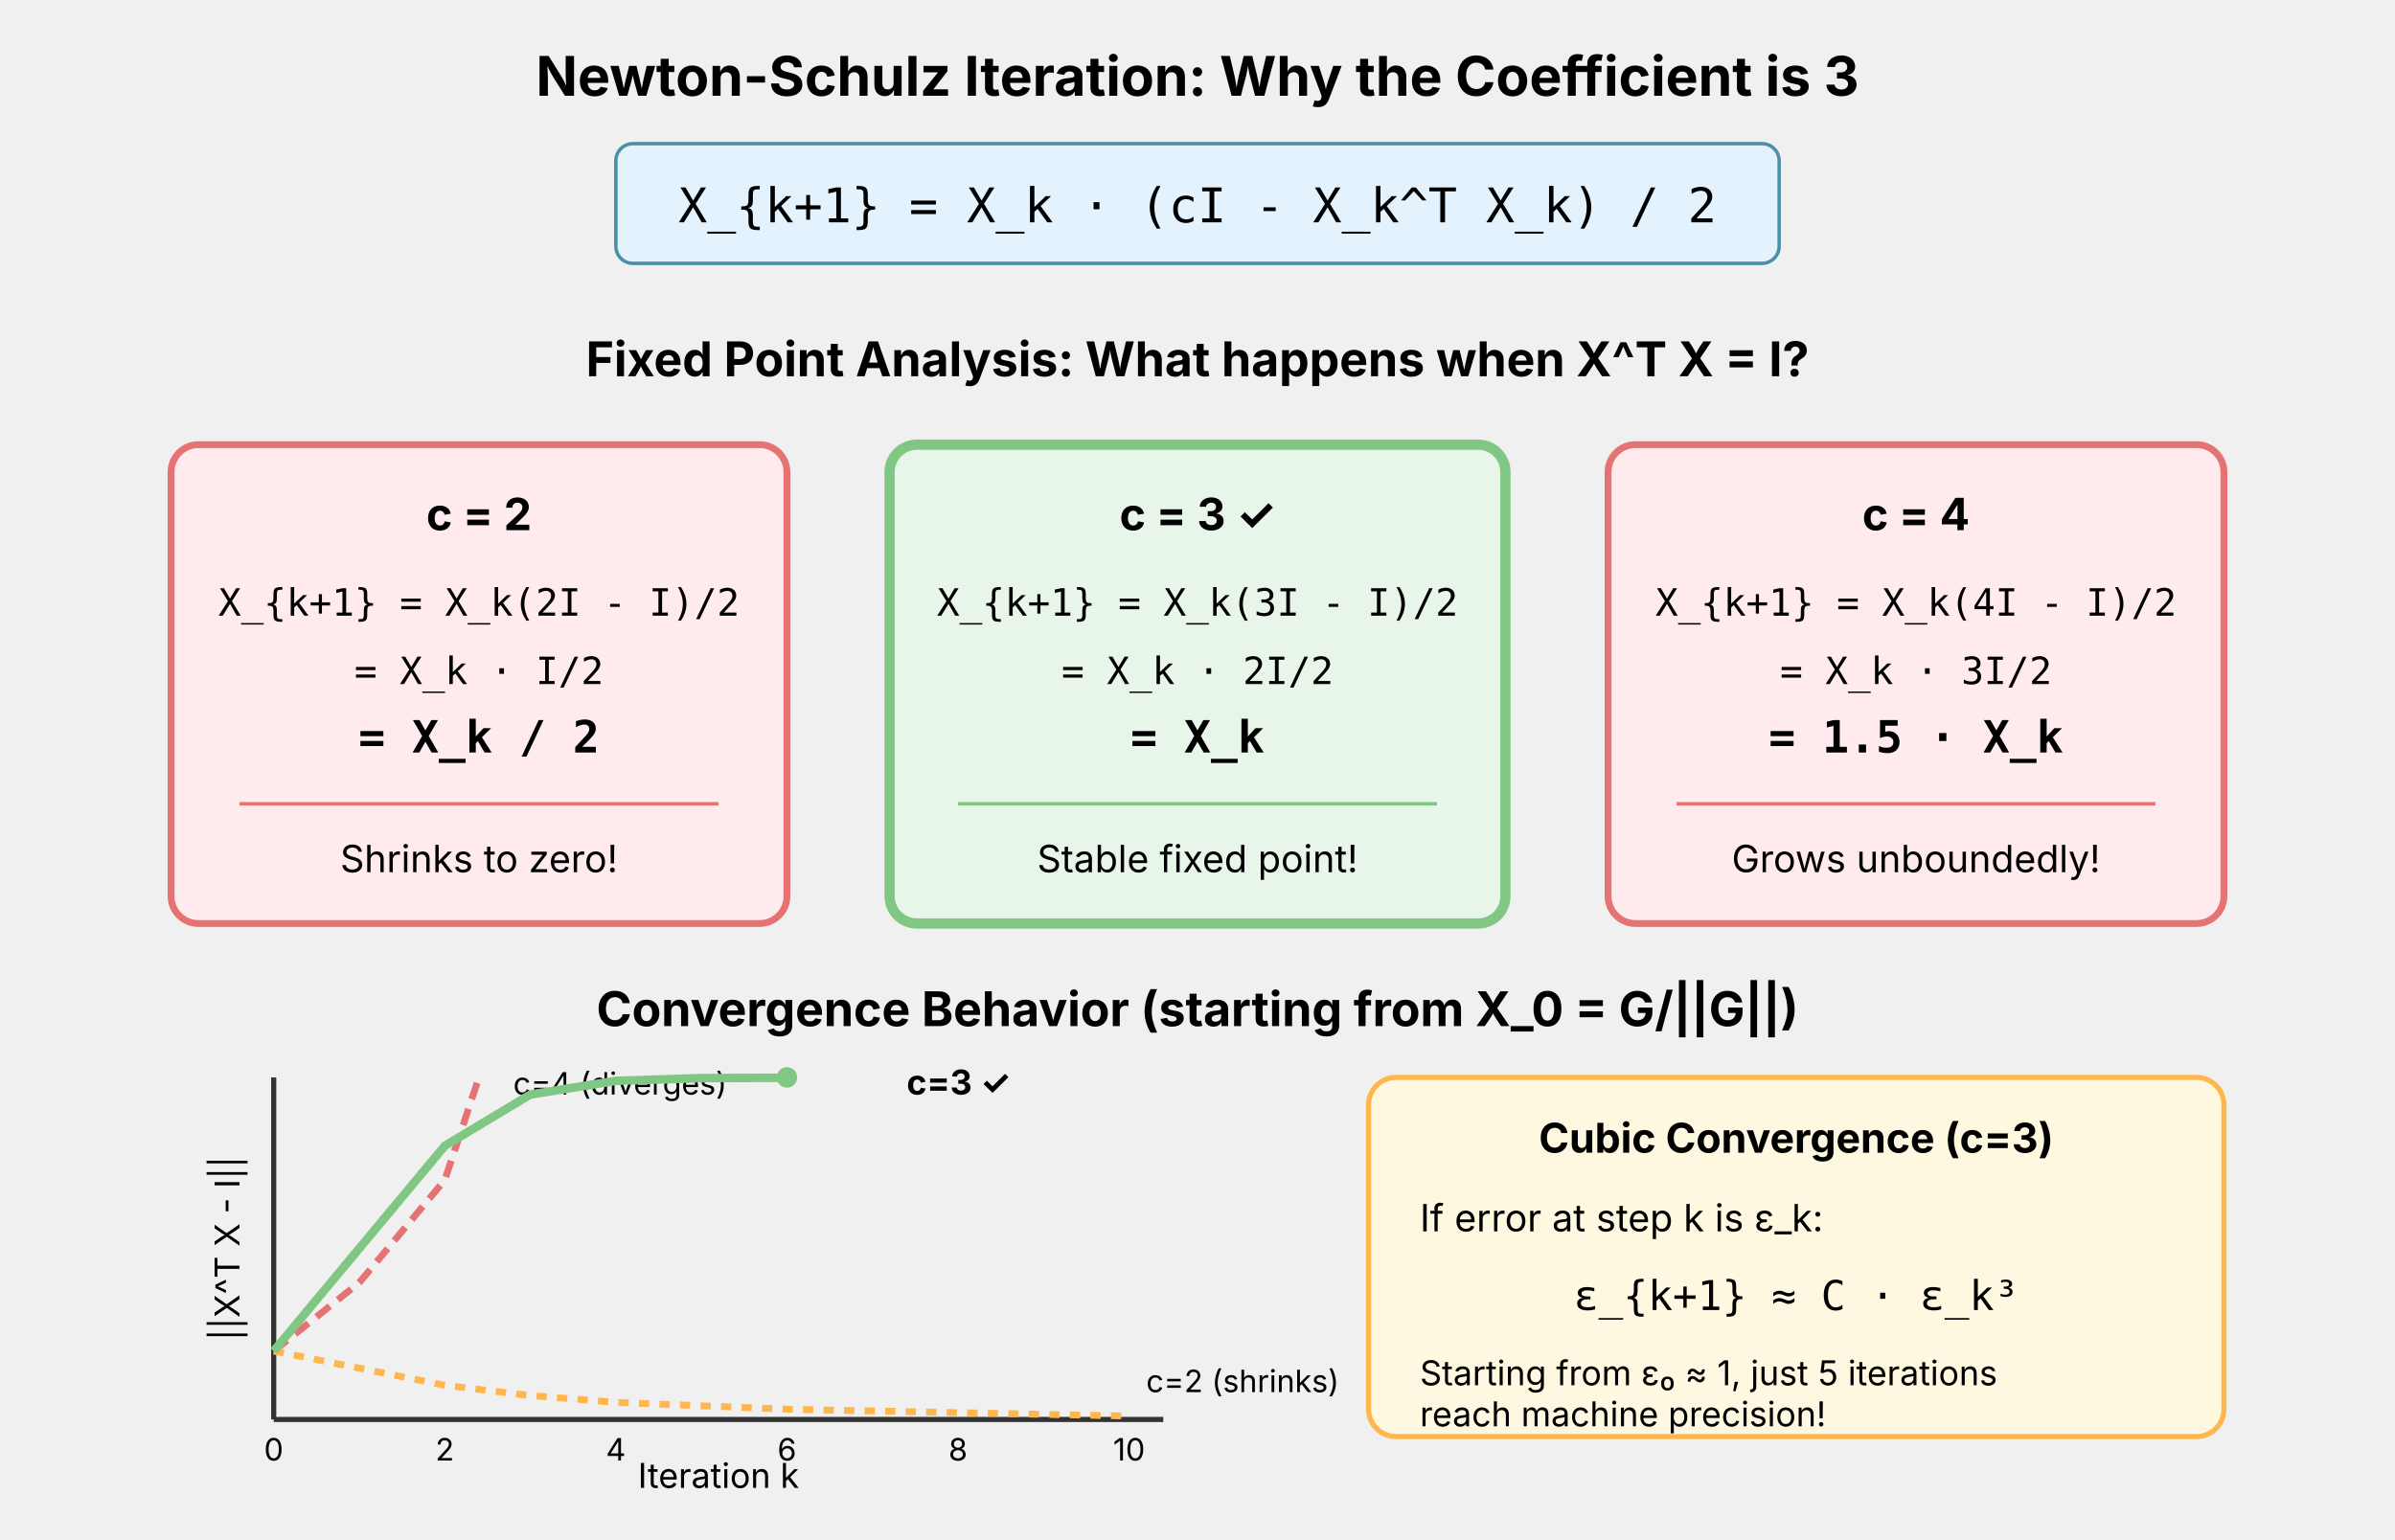
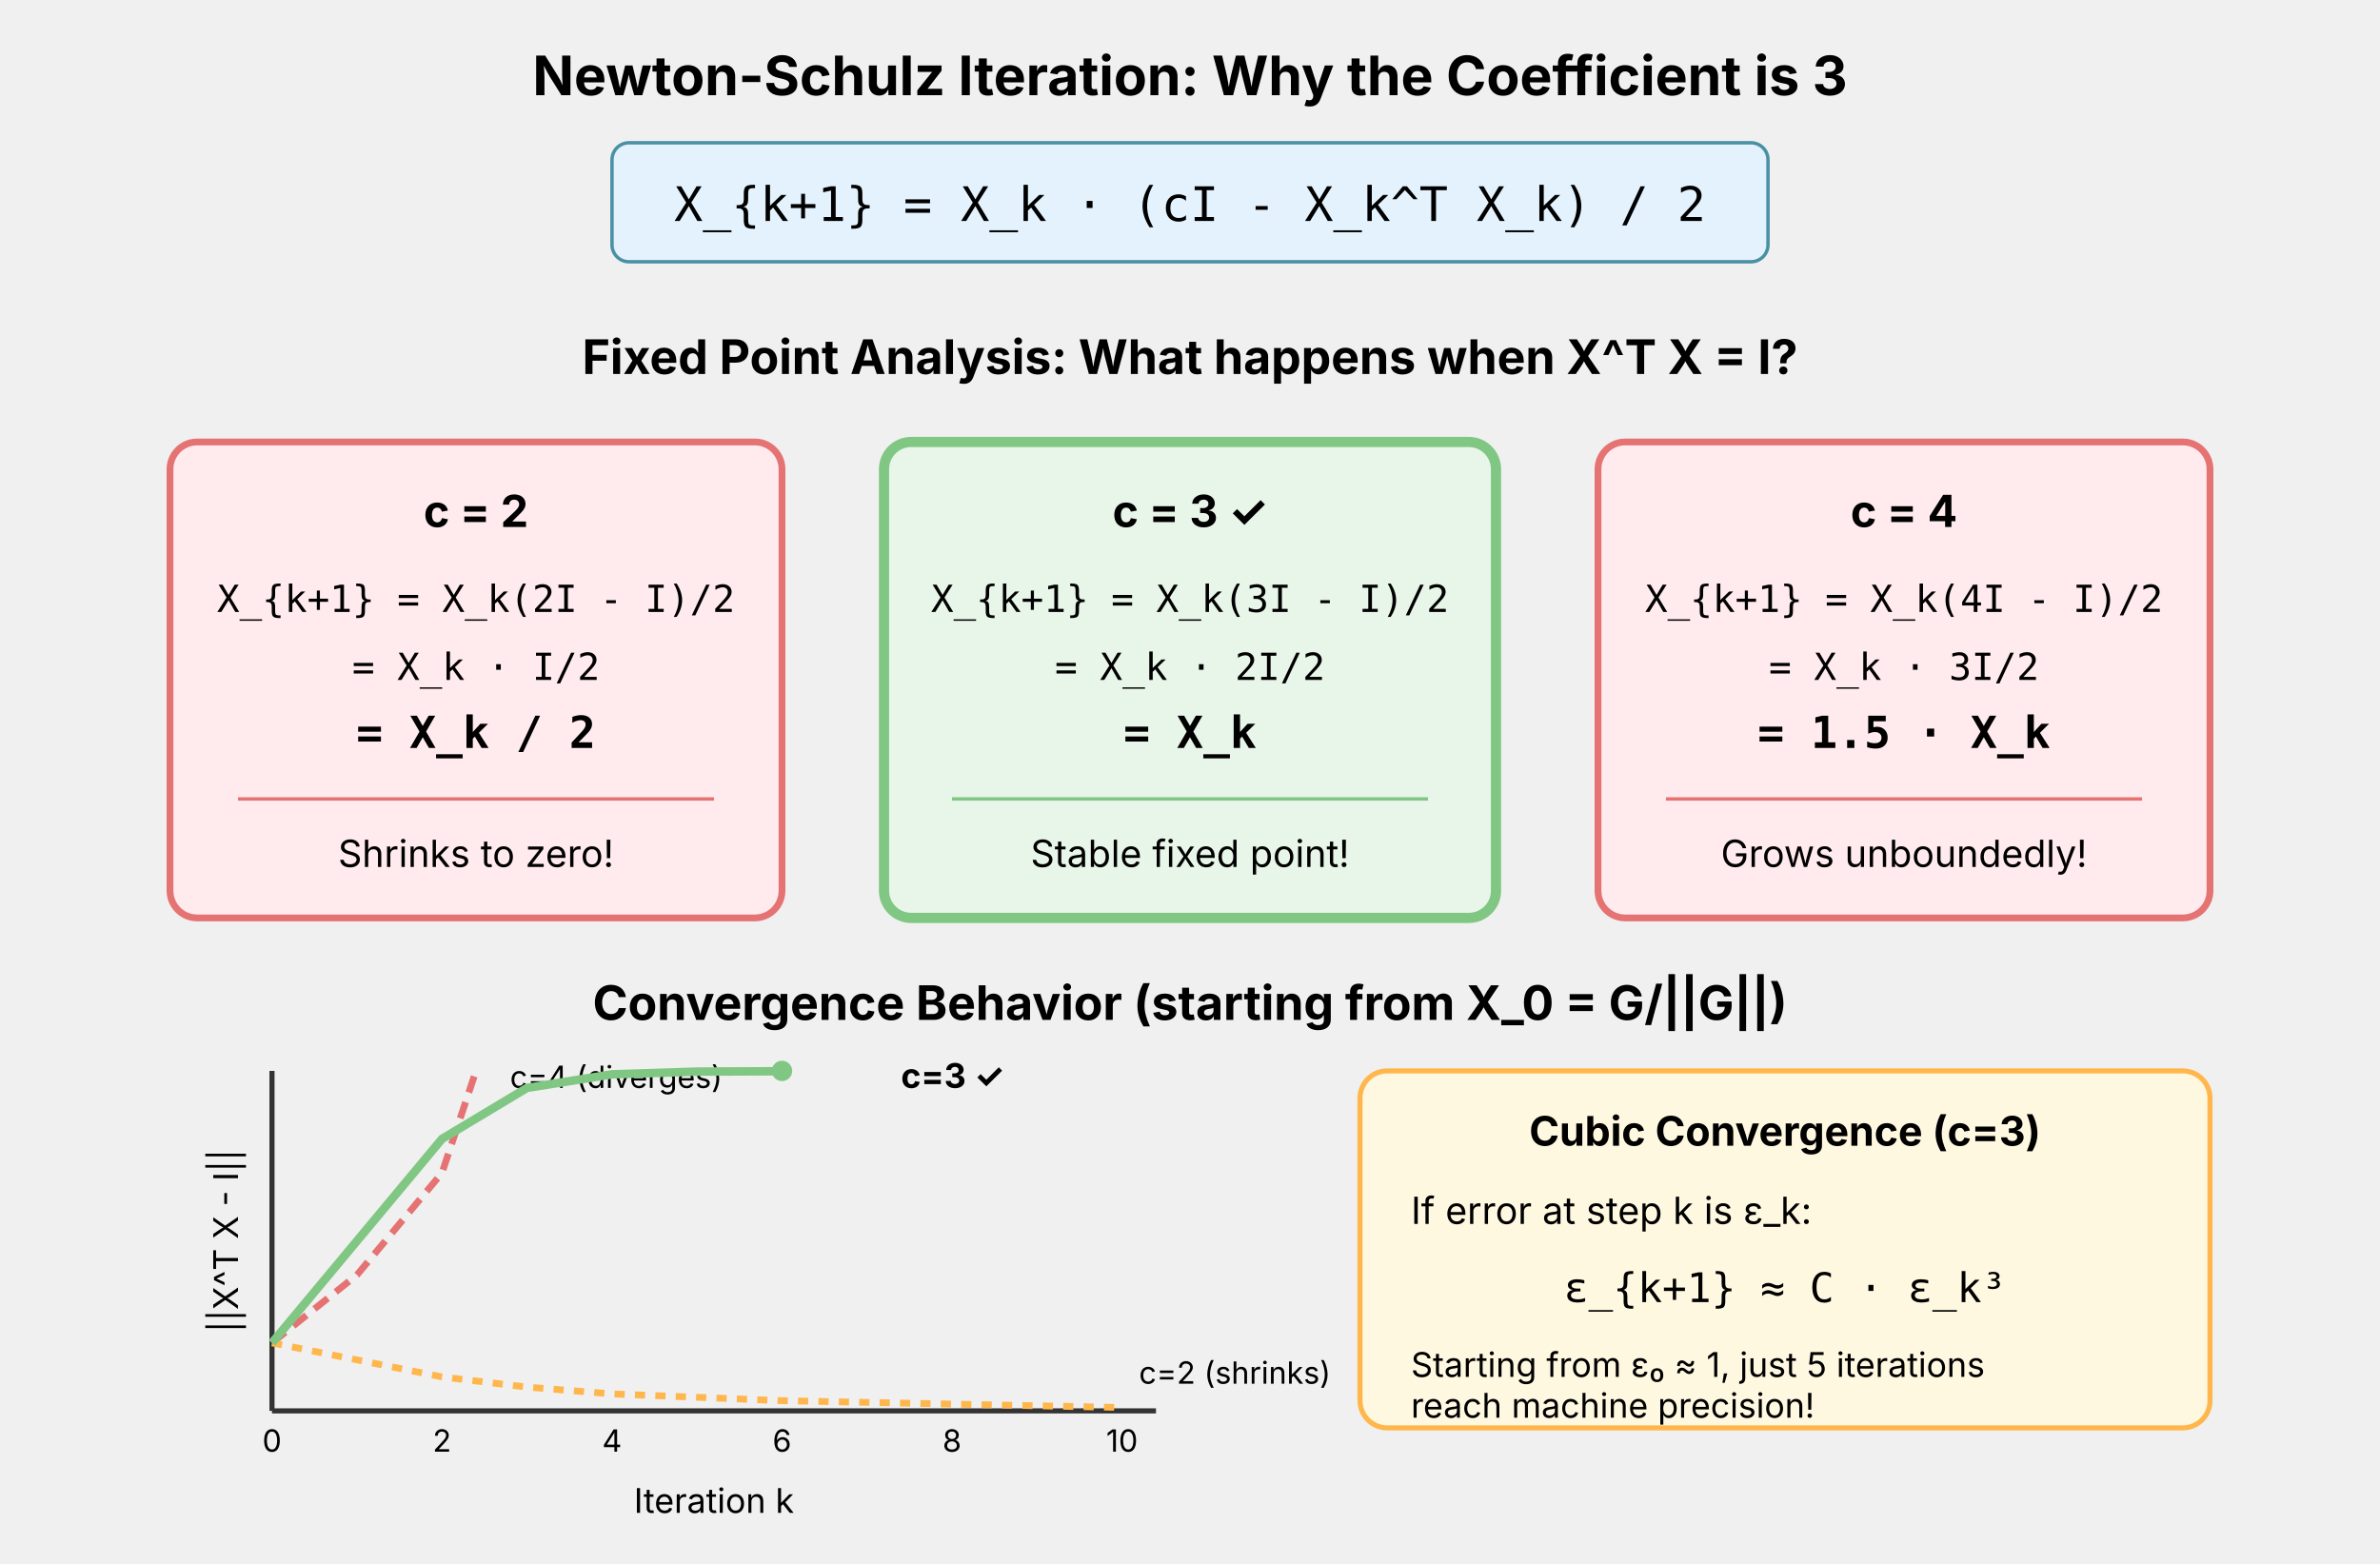
- <svg xmlns="http://www.w3.org/2000/svg" viewBox="0 0 700 450">
+ <svg xmlns="http://www.w3.org/2000/svg" viewBox="0 0 700 460">
  <style>
    /* Light mode (default) */
    text { fill: #000000; }
    .label-text { fill: #666666; }

    /* Dark mode */

    /* Background colors */
    .bg-amber-light { fill: #FFF8E1; }
    .bg-blue-light { fill: #E3F2FD; }
    .bg-green-light { fill: #E8F5E9; }
    .bg-red-light { fill: #FFEBEE; }
    @media (prefers-color-scheme: dark) {
      text { fill: #ffffff; }
      .label-text { fill: #cccccc; }

      text[fill="#000"], text[fill="#000000"], text[fill="#333"], text[fill="#666"] {
        fill: #ffffff;
      }
      text[fill="#fff"], text[fill="#ffffff"], text[fill="white"] {
        fill: #ffffff;
      }
      text[fill="#E57373"] { fill: #ef5350; }
      text[fill="#81C784"] { fill: #66bb6a; }
      text[fill="#FFB74D"] { fill: #ffa726; }
      text[fill="#4A90A4"] { fill: #4fc3f7; }

      rect[fill="#E3F2FD"] { fill: #1a3a4a; }
      rect[fill="#E8F5E9"] { fill: #1a3a2a; }
      rect[fill="#FFEBEE"] { fill: #4a2a2a; }
      rect[fill="#FFF8E1"] { fill: #4a4020; }
      rect[fill="#f5f5f5"] { fill: #2a2a2a; }
      .bg-amber-light { fill: #ff6f00; }
      .bg-blue-light { fill: #1a237e; }
      .bg-green-light { fill: #1b5e20; }
      .bg-red-light { fill: #b71c1c; }
    }
  </style>
  <text x="350" y="28" text-anchor="middle" font-family="system-ui, -apple-system, sans-serif" font-size="16" font-weight="bold" fill="#333">Newton-Schulz Iteration: Why the Coefficient is 3</text>
  <rect x="180" y="42" width="340" height="35" class="bg-blue-light" stroke="#4A90A4" stroke-width="1" rx="5" />
  <text x="350" y="65" text-anchor="middle" font-family="monospace" font-size="14" fill="#333">X_{k+1} = X_k · (cI - X_k^T X_k) / 2</text>
  <text x="350" y="110" text-anchor="middle" font-family="system-ui, -apple-system, sans-serif" font-size="14" font-weight="bold" fill="#333">Fixed Point Analysis: What happens when X^T X = I?</text>
  <g transform="translate(50, 130)">
    <rect x="0" y="0" width="180" height="140" class="bg-red-light" stroke="#E57373" stroke-width="2" rx="8" />
    <text x="90" y="25" text-anchor="middle" font-family="system-ui, -apple-system, sans-serif" font-size="13" font-weight="bold" fill="#E57373">c = 2</text>
    <text x="90" y="50" text-anchor="middle" font-family="monospace" font-size="11" fill="#333">X_{k+1} = X_k(2I - I)/2</text>
    <text x="90" y="70" text-anchor="middle" font-family="monospace" font-size="11" fill="#333">       = X_k · I/2</text>
    <text x="90" y="90" text-anchor="middle" font-family="monospace" font-size="13" font-weight="bold" fill="#E57373">       = X_k / 2</text>
    <line x1="20" y1="105" x2="160" y2="105" stroke="#E57373" stroke-width="1" />
    <text x="90" y="125" text-anchor="middle" font-family="system-ui, -apple-system, sans-serif" font-size="11" fill="#E57373">Shrinks to zero!</text>
  </g>
  <g transform="translate(260, 130)">
    <rect x="0" y="0" width="180" height="140" class="bg-green-light" stroke="#81C784" stroke-width="3" rx="8" />
    <text x="90" y="25" text-anchor="middle" font-family="system-ui, -apple-system, sans-serif" font-size="13" font-weight="bold" fill="#81C784">c = 3 ✓</text>
    <text x="90" y="50" text-anchor="middle" font-family="monospace" font-size="11" fill="#333">X_{k+1} = X_k(3I - I)/2</text>
    <text x="90" y="70" text-anchor="middle" font-family="monospace" font-size="11" fill="#333">       = X_k · 2I/2</text>
    <text x="90" y="90" text-anchor="middle" font-family="monospace" font-size="13" font-weight="bold" fill="#81C784">       = X_k</text>
    <line x1="20" y1="105" x2="160" y2="105" stroke="#81C784" stroke-width="1" />
    <text x="90" y="125" text-anchor="middle" font-family="system-ui, -apple-system, sans-serif" font-size="11" fill="#81C784">Stable fixed point!</text>
  </g>
  <g transform="translate(470, 130)">
    <rect x="0" y="0" width="180" height="140" class="bg-red-light" stroke="#E57373" stroke-width="2" rx="8" />
    <text x="90" y="25" text-anchor="middle" font-family="system-ui, -apple-system, sans-serif" font-size="13" font-weight="bold" fill="#E57373">c = 4</text>
    <text x="90" y="50" text-anchor="middle" font-family="monospace" font-size="11" fill="#333">X_{k+1} = X_k(4I - I)/2</text>
    <text x="90" y="70" text-anchor="middle" font-family="monospace" font-size="11" fill="#333">       = X_k · 3I/2</text>
    <text x="90" y="90" text-anchor="middle" font-family="monospace" font-size="13" font-weight="bold" fill="#E57373">       = 1.5 · X_k</text>
    <line x1="20" y1="105" x2="160" y2="105" stroke="#E57373" stroke-width="1" />
    <text x="90" y="125" text-anchor="middle" font-family="system-ui, -apple-system, sans-serif" font-size="11" fill="#E57373">Grows unboundedly!</text>
  </g>
  <text x="350" y="300" text-anchor="middle" font-family="system-ui, -apple-system, sans-serif" font-size="14" font-weight="bold" fill="#333">Convergence Behavior (starting from X_0 = G/||G||)</text>
  <g transform="translate(80, 315)">
    <line x1="0" y1="100" x2="260" y2="100" stroke="#333" stroke-width="1.5" />
    <line x1="0" y1="0" x2="0" y2="100" stroke="#333" stroke-width="1.5" />
    <text x="-10" y="50" text-anchor="middle" font-family="system-ui, -apple-system, sans-serif" font-size="10" fill="#666" transform="rotate(-90, -10, 50)">||X^T X - I||</text>
-     <text x="130" y="120" text-anchor="middle" font-family="system-ui, -apple-system, sans-serif" font-size="10" fill="#666">Iteration k</text>
+     <text x="130" y="130" text-anchor="middle" font-family="system-ui, -apple-system, sans-serif" font-size="10" fill="#666">Iteration k</text>
    <text x="0" y="112" text-anchor="middle" font-family="system-ui, -apple-system, sans-serif" font-size="9" fill="#666">0</text>
    <text x="50" y="112" text-anchor="middle" font-family="system-ui, -apple-system, sans-serif" font-size="9" fill="#666">2</text>
    <text x="100" y="112" text-anchor="middle" font-family="system-ui, -apple-system, sans-serif" font-size="9" fill="#666">4</text>
    <text x="150" y="112" text-anchor="middle" font-family="system-ui, -apple-system, sans-serif" font-size="9" fill="#666">6</text>
    <text x="200" y="112" text-anchor="middle" font-family="system-ui, -apple-system, sans-serif" font-size="9" fill="#666">8</text>
    <text x="250" y="112" text-anchor="middle" font-family="system-ui, -apple-system, sans-serif" font-size="9" fill="#666">10</text>
    <path d="M0,80 L25,60 L50,30 L60,0" stroke="#E57373" stroke-width="2" fill="none" stroke-dasharray="5,3" />
    <text x="70" y="5" font-family="system-ui, -apple-system, sans-serif" font-size="9" fill="#E57373">c=4 (diverges)</text>
    <path d="M0,80 L25,85 L50,90 L75,93 L100,95 L150,97 L200,98 L250,99" stroke="#FFB74D" stroke-width="2" fill="none" stroke-dasharray="3,3" />
    <text x="255" y="92" font-family="system-ui, -apple-system, sans-serif" font-size="9" fill="#FFB74D">c=2 (shrinks)</text>
    <path d="M0,80 L25,50 L50,20 L75,5 L100,1 L125,0.2 L150,0.1" stroke="#81C784" stroke-width="2.5" fill="none" />
    <circle cx="150" cy="0" r="3" fill="#81C784" />
    <text x="185" y="5" font-family="system-ui, -apple-system, sans-serif" font-size="10" font-weight="bold" fill="#81C784">c=3 ✓</text>
  </g>
  <g transform="translate(400, 315)">
    <rect x="0" y="0" width="250" height="105" class="bg-amber-light" stroke="#FFB74D" stroke-width="1.5" rx="8" />
    <text x="125" y="22" text-anchor="middle" font-family="system-ui, -apple-system, sans-serif" font-size="12" font-weight="bold" fill="#FFB74D">Cubic Convergence (c=3)</text>
    <text x="15" y="45" font-family="system-ui, -apple-system, sans-serif" font-size="11" fill="#333">If error at step k is ε_k:</text>
    <text x="125" y="68" text-anchor="middle" font-family="monospace" font-size="12" fill="#333">ε_{k+1} ≈ C · ε_k³</text>
    <text x="15" y="90" font-family="system-ui, -apple-system, sans-serif" font-size="10" fill="#666">Starting from ε₀ ≈ 1, just 5 iterations</text>
    <text x="15" y="102" font-family="system-ui, -apple-system, sans-serif" font-size="10" fill="#666">reach machine precision!</text>
  </g>
</svg>
